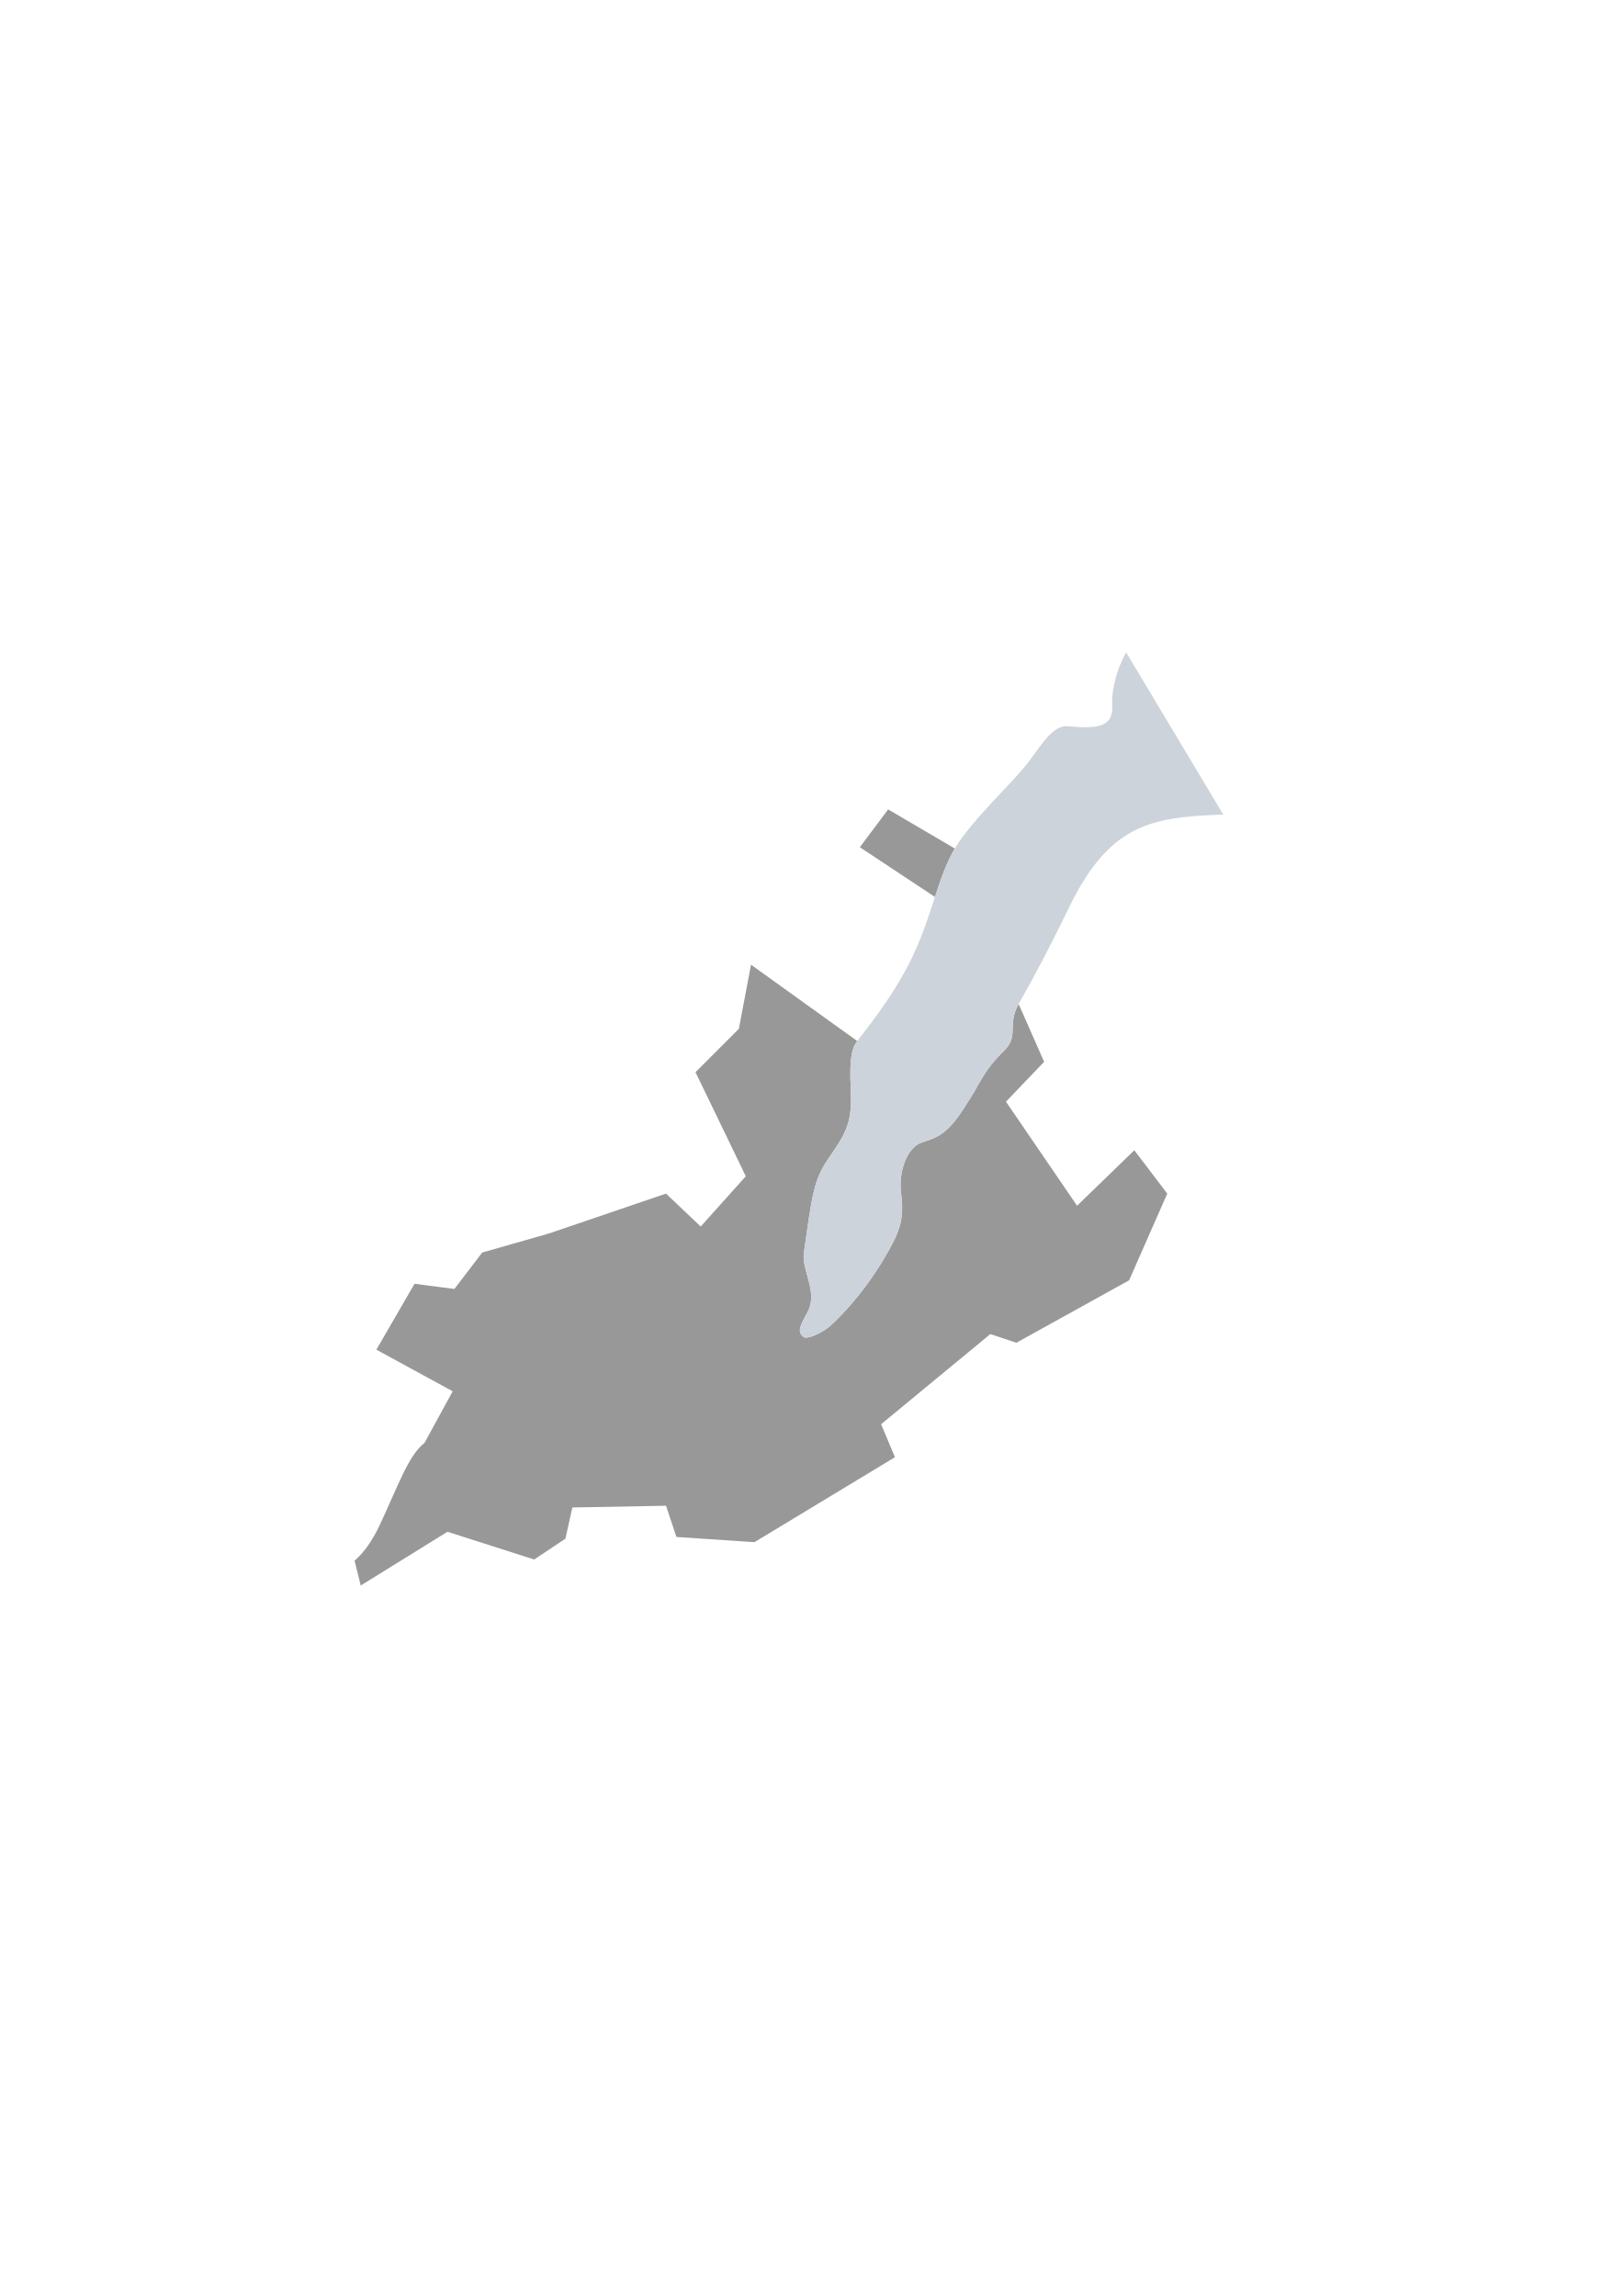
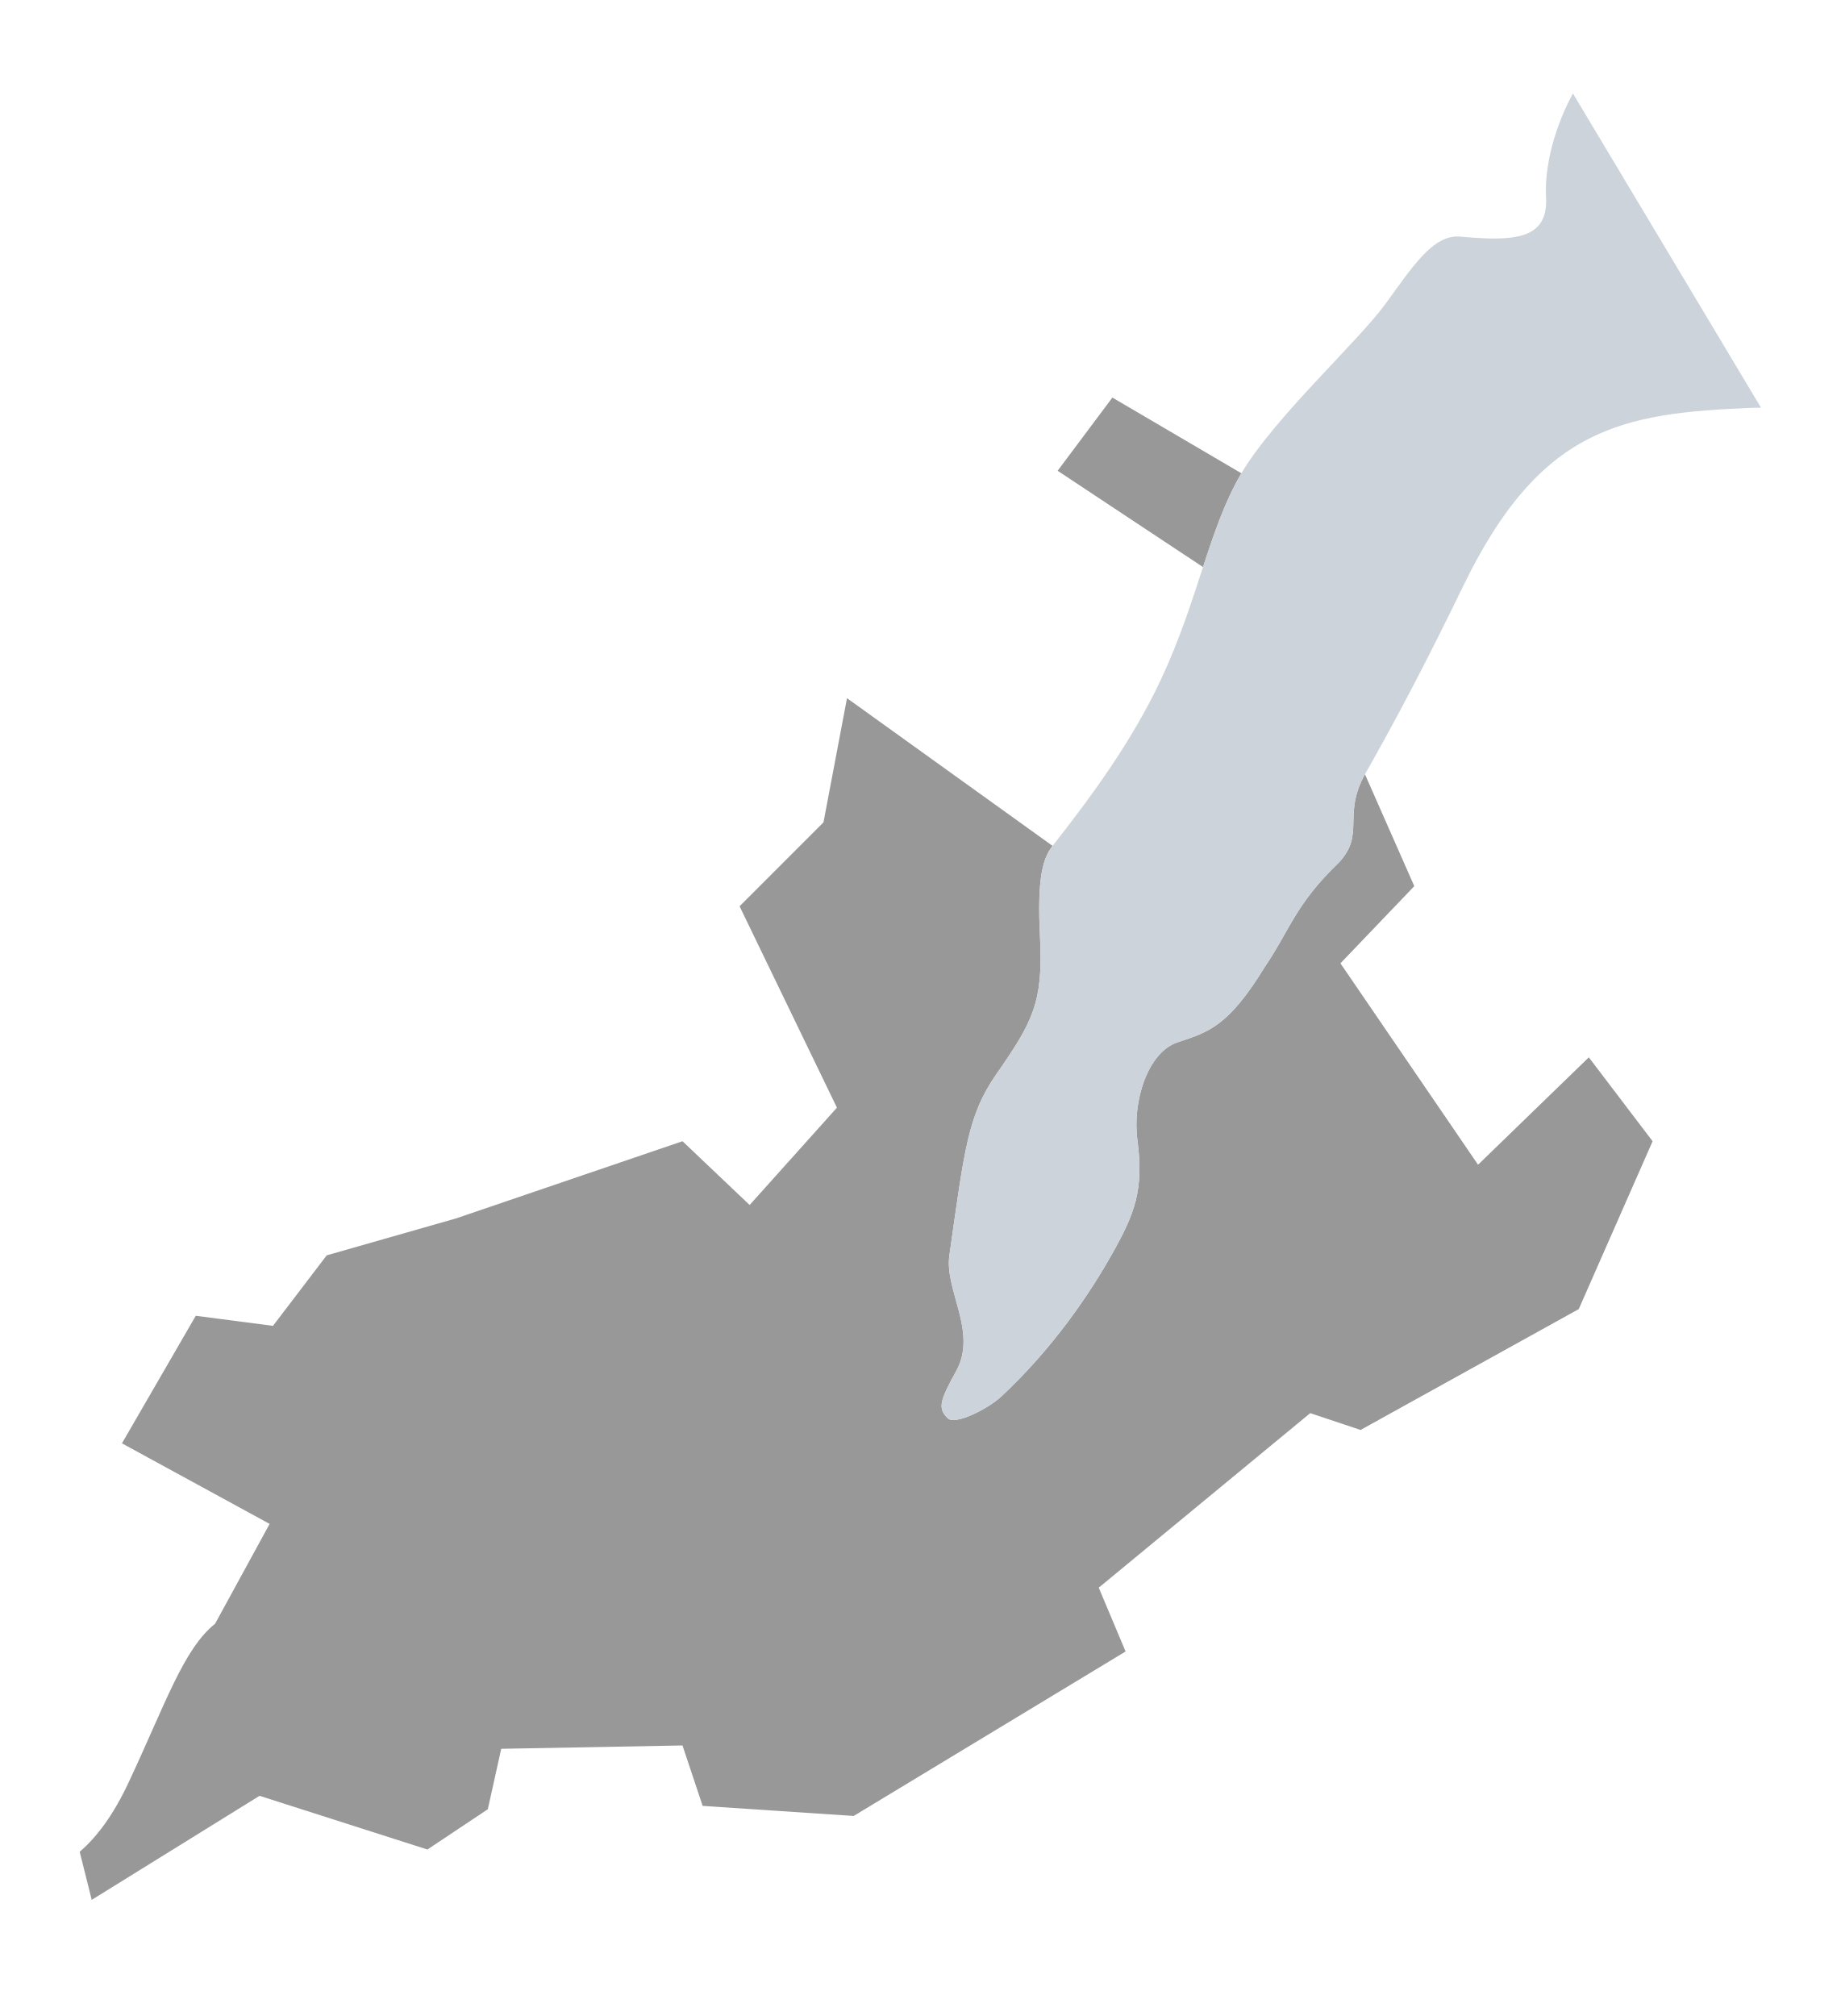
- <svg xmlns="http://www.w3.org/2000/svg" version="1.1" id="Calque_1" x="0px" y="0px" width="595.279px" height="841.891px" viewBox="0 0 595.279 841.891" enable-background="new 0 0 595.279 841.891" xml:space="preserve">
-   <path id="ofsnbr2500" fill="#989898" d="M275.333,353.735l38.945,27.98c-1.747,2.229-2.973,5.738-2.384,17.177  c0.637,12.399-1.304,16.065-8.266,26.065c-5.438,7.824-6.043,14.308-8.903,34.338c-0.946,6.624,5.405,14.508,1.273,21.938  c-3.182,5.723-3.442,7.063-1.591,8.903c1.395,1.395,7.683-1.803,10.175-4.136c9.854-9.218,16.692-19.389,20.984-27.02  s6.039-12.088,4.77-21.625c-0.953-7.153,1.907-16.527,7.631-18.436c5.723-1.908,9.538-2.861,16.53-14.308  c4.726-6.938,5.724-11.767,13.99-19.717c5.086-5.403,0.634-8.897,4.963-16.744l9.346,21.192l-13.99,14.62l26.069,38.152  l20.983-20.343l12.082,15.895l-13.99,31.796l-41.33,22.893l-9.538-3.183l-40.061,33.062l5.086,12.087l-51.506,31.154l-28.615-1.906  l-3.815-11.446l-34.337,0.634l-2.541,11.445l-11.445,7.631l-31.796-10.172l-31.794,19.71l-2.275-9.105  c3.356-2.898,6.427-7.08,9.27-13.146c6.979-14.888,10.392-25.275,16.375-30.052l10.332-18.913l-27.977-15.261l13.987-24.166  l14.627,1.907l10.175-13.354l24.479-6.99l42.922-14.627l12.717,12.079l16.535-18.437l-18.442-38.151l15.897-15.901L275.333,353.735z   M315.233,310.657l27.542,18.242c2.146-6.558,4.173-12.519,7.272-17.765l-24.441-14.344L315.233,310.657z" />
+ <svg xmlns="http://www.w3.org/2000/svg" version="1.1" id="Calque_1" x="0px" y="0px" width="595.279px" height="651.968px" viewBox="0 94.961 595.279 651.968" enable-background="new 0 94.961 595.279 651.968" xml:space="preserve">
+   <path id="ofsnbr2500" fill="#989898" d="M273.917,320.75l66.487,47.767c-2.982,3.806-5.074,9.797-4.069,29.324  c1.087,21.168-2.226,27.428-14.112,44.499c-9.283,13.357-10.316,24.426-15.198,58.622c-1.615,11.309,9.226,24.768,2.172,37.453  c-5.432,9.77-5.875,12.057-2.715,15.198c2.382,2.382,13.115-3.078,17.37-7.061c16.823-15.737,28.497-33.101,35.824-46.128  c7.327-13.029,10.31-20.638,8.145-36.918c-1.628-12.213,3.254-28.216,13.027-31.475c9.77-3.258,16.283-4.885,28.219-24.426  c8.069-11.846,9.772-20.09,23.884-33.662c8.683-9.224,1.082-15.189,8.473-28.585l15.957,36.179l-23.885,24.959l44.506,65.134  l35.821-34.729l20.627,27.136l-23.885,54.281l-70.559,39.084l-16.282-5.435l-68.393,56.444l8.683,20.635l-87.931,53.185  l-48.852-3.253l-6.514-19.541l-58.62,1.082l-4.338,19.54l-19.538,13.027l-54.282-17.365l-54.28,33.648l-3.883-15.545  c5.729-4.946,10.972-12.087,15.825-22.442c11.916-25.416,17.742-43.149,27.956-51.304l17.639-32.289l-47.761-26.055l23.879-41.256  l24.971,3.256l17.371-22.797l41.79-11.934l73.276-24.972l21.712,20.622l28.227-31.477l-31.483-65.132l27.139-27.146L273.917,320.75z   M342.035,247.208l47.02,31.143c3.665-11.196,7.124-21.373,12.416-30.329l-41.727-24.488L342.035,247.208z" />
  <g display="none">
-     <path display="inline" fill="#1A171B" d="M191.051,519.214v-3.204l11.569-0.015v10.135c-1.777,1.415-3.606,2.48-5.496,3.196   c-1.889,0.716-3.827,1.064-5.812,1.064c-2.684,0-5.119-0.573-7.311-1.721c-2.193-1.148-3.849-2.81-4.966-4.985   c-1.118-2.169-1.677-4.598-1.677-7.279c0-2.66,0.555-5.144,1.666-7.444c1.114-2.303,2.712-4.009,4.799-5.127   s4.49-1.685,7.209-1.685c1.975,0,3.759,0.32,5.354,0.962c1.598,0.641,2.85,1.534,3.755,2.675c0.904,1.141,1.595,2.631,2.067,4.471   l-3.26,0.896c-0.41-1.395-0.92-2.481-1.528-3.278c-0.606-0.798-1.479-1.431-2.607-1.908c-1.129-0.477-2.385-0.715-3.764-0.715   c-1.649,0-3.08,0.245-4.284,0.753c-1.204,0.499-2.177,1.162-2.914,1.981c-0.741,0.818-1.315,1.722-1.726,2.704   c-0.696,1.686-1.043,3.519-1.043,5.492c0,2.438,0.421,4.472,1.256,6.11c0.843,1.639,2.062,2.854,3.663,3.651   c1.603,0.797,3.306,1.191,5.104,1.191c1.564,0,3.093-0.299,4.583-0.902c1.49-0.603,2.619-1.243,3.391-1.93v-5.09L191.051,519.214   L191.051,519.214z" />
-     <path display="inline" fill="#1A171B" d="M221.063,523.559l3.465,0.426c-0.548,2.025-1.558,3.6-3.037,4.717   c-1.479,1.117-3.364,1.677-5.663,1.677c-2.895,0-5.189-0.895-6.882-2.675c-1.699-1.781-2.544-4.277-2.544-7.497   c0-3.331,0.856-5.909,2.571-7.749c1.714-1.841,3.938-2.758,6.669-2.758c2.646,0,4.806,0.901,6.482,2.705   c1.678,1.796,2.516,4.33,2.516,7.601c0,0.194-0.008,0.492-0.02,0.896h-14.754c0.123,2.168,0.738,3.83,1.844,4.991   c1.106,1.147,2.485,1.729,4.137,1.729c1.229,0,2.279-0.32,3.147-0.969C219.863,526.003,220.552,524.975,221.063,523.559z    M210.053,518.142H221.1c-0.149-1.67-0.57-2.913-1.268-3.747c-1.068-1.29-2.452-1.938-4.153-1.938   c-1.539,0-2.835,0.514-3.887,1.542C210.746,515.034,210.164,516.412,210.053,518.142z" />
-     <path display="inline" fill="#1A171B" d="M228.738,529.93v-19.783h3.018v2.81c1.453-2.169,3.552-3.257,6.298-3.257   c1.191,0,2.287,0.217,3.289,0.641c0.999,0.434,1.748,0.991,2.243,1.691c0.496,0.692,0.847,1.521,1.043,2.475   c0.123,0.618,0.188,1.706,0.188,3.264v12.161h-3.354v-12.034c0-1.362-0.13-2.385-0.391-3.062c-0.261-0.679-0.723-1.223-1.39-1.625   c-0.663-0.402-1.442-0.604-2.336-0.604c-1.428,0-2.66,0.455-3.7,1.363c-1.036,0.902-1.555,2.623-1.555,5.157v10.805L228.738,529.93   L228.738,529.93z" />
-     <path display="inline" fill="#1A171B" d="M263.5,523.559l3.465,0.426c-0.547,2.025-1.557,3.6-3.036,4.717s-3.364,1.677-5.663,1.677   c-2.896,0-5.19-0.895-6.882-2.675c-1.698-1.781-2.545-4.277-2.545-7.497c0-3.331,0.857-5.909,2.571-7.749   c1.714-1.841,3.938-2.758,6.669-2.758c2.646,0,4.807,0.901,6.483,2.705c1.677,1.796,2.515,4.33,2.515,7.601   c0,0.194-0.007,0.492-0.019,0.896h-14.754c0.123,2.168,0.737,3.83,1.844,4.991c1.106,1.147,2.484,1.729,4.136,1.729   c1.229,0,2.28-0.32,3.148-0.969C262.3,526.003,262.99,524.975,263.5,523.559z M252.49,518.142h11.047   c-0.148-1.67-0.57-2.913-1.267-3.747c-1.069-1.29-2.452-1.938-4.154-1.938c-1.539,0-2.835,0.514-3.886,1.542   C253.183,515.034,252.602,516.412,252.49,518.142z M260.221,507.688h-2.701l-4.304-5.217h4.49L260.221,507.688z" />
-     <path display="inline" fill="#1A171B" d="M276.671,529.93l-7.525-19.783h3.54l4.248,11.848c0.458,1.282,0.883,2.607,1.267,3.987   c0.298-1.044,0.715-2.296,1.249-3.764l4.396-12.071h3.445L279.8,529.93H276.671z" />
-     <path display="inline" fill="#1A171B" d="M303.794,523.559l3.466,0.426c-0.547,2.025-1.558,3.6-3.036,4.717   c-1.479,1.117-3.364,1.677-5.663,1.677c-2.896,0-5.19-0.895-6.882-2.675c-1.699-1.781-2.545-4.277-2.545-7.497   c0-3.331,0.857-5.909,2.571-7.749c1.714-1.841,3.938-2.758,6.669-2.758c2.646,0,4.808,0.901,6.483,2.705   c1.676,1.796,2.515,4.33,2.515,7.601c0,0.194-0.007,0.492-0.019,0.896h-14.754c0.123,2.168,0.737,3.83,1.844,4.991   c1.105,1.147,2.485,1.729,4.136,1.729c1.229,0,2.28-0.32,3.148-0.969C302.595,526.003,303.284,524.975,303.794,523.559z    M292.785,518.142h11.046c-0.147-1.67-0.568-2.913-1.266-3.747c-1.07-1.29-2.452-1.938-4.154-1.938   c-1.54,0-2.836,0.514-3.887,1.542C293.478,515.034,292.897,516.412,292.785,518.142z" />
+     <path display="inline" fill="#1A171B" d="M191.051,519.214v-3.204l11.569-0.015v10.135c-1.777,1.415-3.605,2.48-5.496,3.196   c-1.889,0.716-3.827,1.063-5.812,1.063c-2.685,0-5.119-0.572-7.312-1.721c-2.192-1.147-3.849-2.81-4.966-4.985   c-1.118-2.169-1.677-4.598-1.677-7.278c0-2.66,0.555-5.145,1.666-7.444c1.114-2.303,2.712-4.009,4.799-5.127   s4.49-1.685,7.209-1.685c1.975,0,3.759,0.319,5.354,0.962c1.598,0.641,2.85,1.533,3.755,2.675c0.903,1.141,1.595,2.631,2.066,4.471   l-3.26,0.896c-0.41-1.396-0.92-2.481-1.528-3.278c-0.605-0.798-1.479-1.431-2.606-1.908c-1.129-0.477-2.385-0.715-3.765-0.715   c-1.648,0-3.079,0.245-4.283,0.753c-1.204,0.499-2.178,1.162-2.914,1.981c-0.741,0.817-1.315,1.722-1.727,2.704   c-0.695,1.686-1.043,3.519-1.043,5.491c0,2.438,0.421,4.473,1.256,6.11c0.844,1.639,2.062,2.854,3.663,3.651   c1.604,0.797,3.307,1.19,5.104,1.19c1.563,0,3.093-0.299,4.583-0.901c1.49-0.604,2.619-1.243,3.391-1.931v-5.09L191.051,519.214   L191.051,519.214z" />
+     <path display="inline" fill="#1A171B" d="M221.063,523.559l3.465,0.427c-0.548,2.024-1.558,3.6-3.037,4.717   c-1.479,1.117-3.364,1.677-5.663,1.677c-2.895,0-5.188-0.895-6.882-2.675c-1.699-1.781-2.544-4.277-2.544-7.497   c0-3.331,0.855-5.909,2.571-7.749c1.714-1.841,3.938-2.758,6.669-2.758c2.646,0,4.806,0.9,6.481,2.705   c1.678,1.796,2.517,4.33,2.517,7.601c0,0.194-0.009,0.492-0.021,0.896h-14.754c0.123,2.168,0.738,3.83,1.844,4.99   c1.106,1.147,2.485,1.729,4.138,1.729c1.229,0,2.278-0.32,3.146-0.969C219.863,526.003,220.552,524.975,221.063,523.559z    M210.053,518.142H221.1c-0.149-1.67-0.57-2.913-1.269-3.747c-1.067-1.289-2.452-1.938-4.152-1.938   c-1.539,0-2.835,0.514-3.888,1.542C210.746,515.034,210.164,516.412,210.053,518.142z" />
+     <path display="inline" fill="#1A171B" d="M228.738,529.93v-19.782h3.018v2.81c1.453-2.169,3.553-3.257,6.299-3.257   c1.19,0,2.286,0.217,3.289,0.641c0.998,0.435,1.747,0.991,2.242,1.691c0.496,0.691,0.848,1.521,1.043,2.475   c0.123,0.618,0.188,1.706,0.188,3.265v12.16h-3.354v-12.033c0-1.362-0.13-2.386-0.391-3.062c-0.261-0.679-0.723-1.223-1.39-1.625   c-0.663-0.402-1.442-0.604-2.336-0.604c-1.429,0-2.66,0.455-3.7,1.362c-1.036,0.902-1.556,2.623-1.556,5.157v10.805L228.738,529.93   L228.738,529.93z" />
+     <path display="inline" fill="#1A171B" d="M263.5,523.559l3.465,0.427c-0.547,2.024-1.557,3.6-3.035,4.717   c-1.479,1.117-3.364,1.677-5.663,1.677c-2.896,0-5.19-0.895-6.883-2.675c-1.697-1.781-2.545-4.277-2.545-7.497   c0-3.331,0.857-5.909,2.571-7.749c1.714-1.841,3.938-2.758,6.669-2.758c2.646,0,4.808,0.9,6.483,2.705   c1.677,1.796,2.515,4.33,2.515,7.601c0,0.194-0.007,0.492-0.019,0.896h-14.754c0.122,2.168,0.736,3.83,1.844,4.99   c1.105,1.147,2.483,1.729,4.136,1.729c1.229,0,2.28-0.32,3.148-0.969C262.3,526.003,262.99,524.975,263.5,523.559z M252.49,518.142   h11.047c-0.147-1.67-0.57-2.913-1.267-3.747c-1.069-1.289-2.452-1.938-4.154-1.938c-1.539,0-2.835,0.514-3.886,1.542   C253.183,515.034,252.602,516.412,252.49,518.142z M260.221,507.688h-2.701l-4.305-5.217h4.49L260.221,507.688z" />
+     <path display="inline" fill="#1A171B" d="M276.671,529.93l-7.524-19.782h3.54l4.248,11.848c0.458,1.282,0.883,2.606,1.267,3.987   c0.298-1.045,0.715-2.297,1.249-3.765l4.396-12.07h3.444L279.8,529.93H276.671z" />
+     <path display="inline" fill="#1A171B" d="M303.794,523.559l3.467,0.427c-0.547,2.024-1.559,3.6-3.036,4.717   c-1.479,1.117-3.364,1.677-5.663,1.677c-2.896,0-5.19-0.895-6.882-2.675c-1.699-1.781-2.546-4.277-2.546-7.497   c0-3.331,0.857-5.909,2.571-7.749c1.714-1.841,3.938-2.758,6.669-2.758c2.646,0,4.809,0.9,6.483,2.705   c1.676,1.796,2.515,4.33,2.515,7.601c0,0.194-0.007,0.492-0.019,0.896h-14.754c0.123,2.168,0.736,3.83,1.844,4.99   c1.104,1.147,2.485,1.729,4.136,1.729c1.229,0,2.28-0.32,3.148-0.969C302.595,526.003,303.284,524.975,303.794,523.559z    M292.785,518.142h11.046c-0.146-1.67-0.567-2.913-1.266-3.747c-1.07-1.289-2.452-1.938-4.154-1.938   c-1.54,0-2.836,0.514-3.887,1.542C293.478,515.034,292.897,516.412,292.785,518.142z" />
  </g>
-   <path fill="#CCD3DA" d="M407.754,258.675c0.477,8.107-5.725,8.584-16.216,7.63c-5.225-0.477-9.062,5.723-14.308,12.877  c-5.246,7.153-20.983,21.46-27.184,31.952c-3.101,5.246-5.127,11.208-7.272,17.765s-4.412,13.711-7.988,21.341  c-5.569,11.878-13.384,22.393-20.508,31.476c-1.747,2.229-2.973,5.738-2.384,17.177c0.637,12.399-1.304,16.065-8.266,26.065  c-5.438,7.824-6.043,14.308-8.903,34.338c-0.946,6.624,5.405,14.508,1.273,21.938c-3.182,5.723-3.442,7.063-1.591,8.903  c1.394,1.395,7.683-1.803,10.175-4.136c9.854-9.218,16.692-19.389,20.984-27.02s6.039-12.088,4.77-21.625  c-0.953-7.153,1.907-16.527,7.631-18.436c5.723-1.908,9.538-2.861,16.53-14.308c4.726-6.938,5.724-11.767,13.99-19.717  c5.086-5.403,0.634-8.897,4.963-16.744c5.947-10.44,11.919-21.841,18.562-35.56c14.653-30.254,30.131-32.869,54.844-33.86  c0.564-0.022,1.099-0.028,1.617-0.025l-35.627-59.529C408.416,247.389,407.527,254.833,407.754,258.675z" />
+   <path fill="#CCD3DA" d="M499.988,158.464c0.813,13.841-9.775,14.654-27.686,13.026c-8.92-0.814-15.47,9.77-24.426,21.984  c-8.956,12.211-35.823,36.636-46.408,54.548c-5.295,8.956-8.753,19.134-12.416,30.329c-3.66,11.194-7.532,23.407-13.637,36.434  c-9.507,20.278-22.85,38.229-35.012,53.735c-2.982,3.805-5.074,9.796-4.069,29.324c1.087,21.168-2.226,27.427-14.112,44.499  c-9.283,13.357-10.316,24.426-15.198,58.621c-1.615,11.309,9.226,24.769,2.172,37.454c-5.432,9.77-5.875,12.057-2.715,15.197  c2.378,2.383,13.115-3.077,17.37-7.061c16.823-15.736,28.497-33.1,35.824-46.127c7.327-13.029,10.31-20.639,8.145-36.919  c-1.628-12.212,3.254-28.215,13.027-31.475c9.77-3.258,16.283-4.885,28.219-24.426c8.069-11.845,9.772-20.089,23.884-33.661  c8.683-9.224,1.082-15.189,8.473-28.586c10.153-17.823,20.349-37.287,31.69-60.708c25.014-51.649,51.439-56.113,93.629-57.806  c0.964-0.038,1.876-0.047,2.761-0.042L508.68,125.177C501.116,139.197,499.599,151.905,499.988,158.464z" />
</svg>
